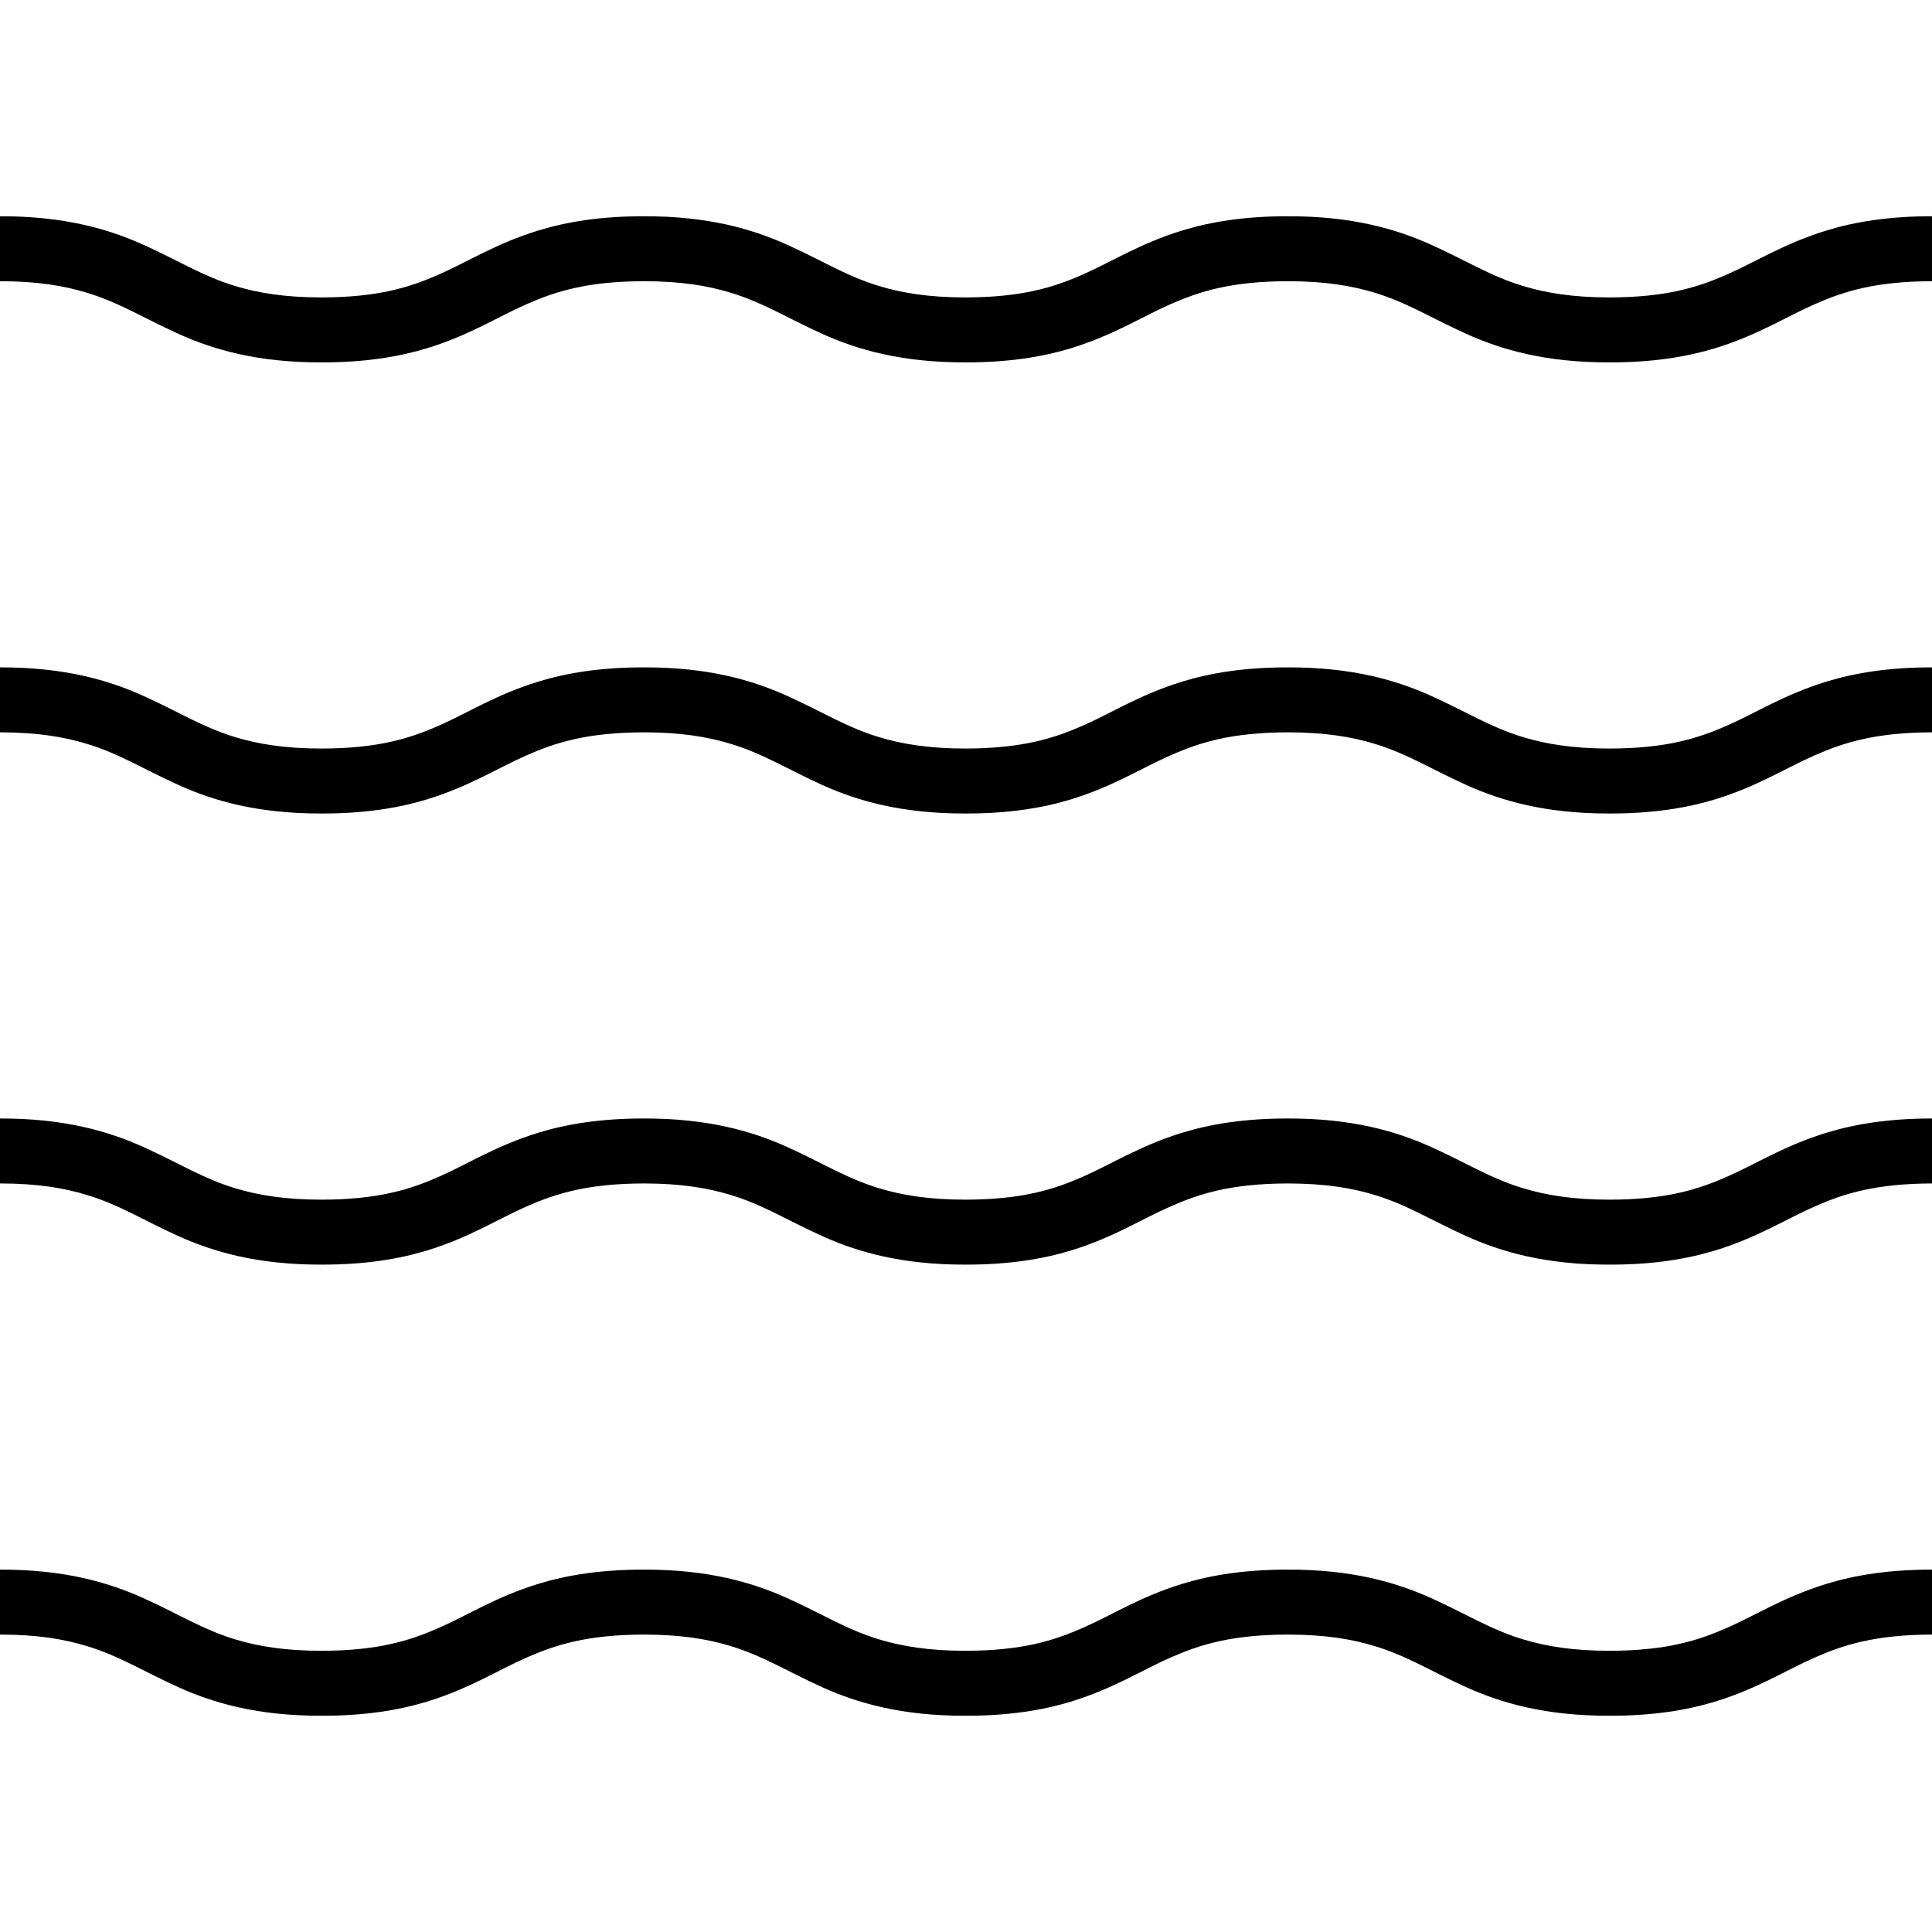
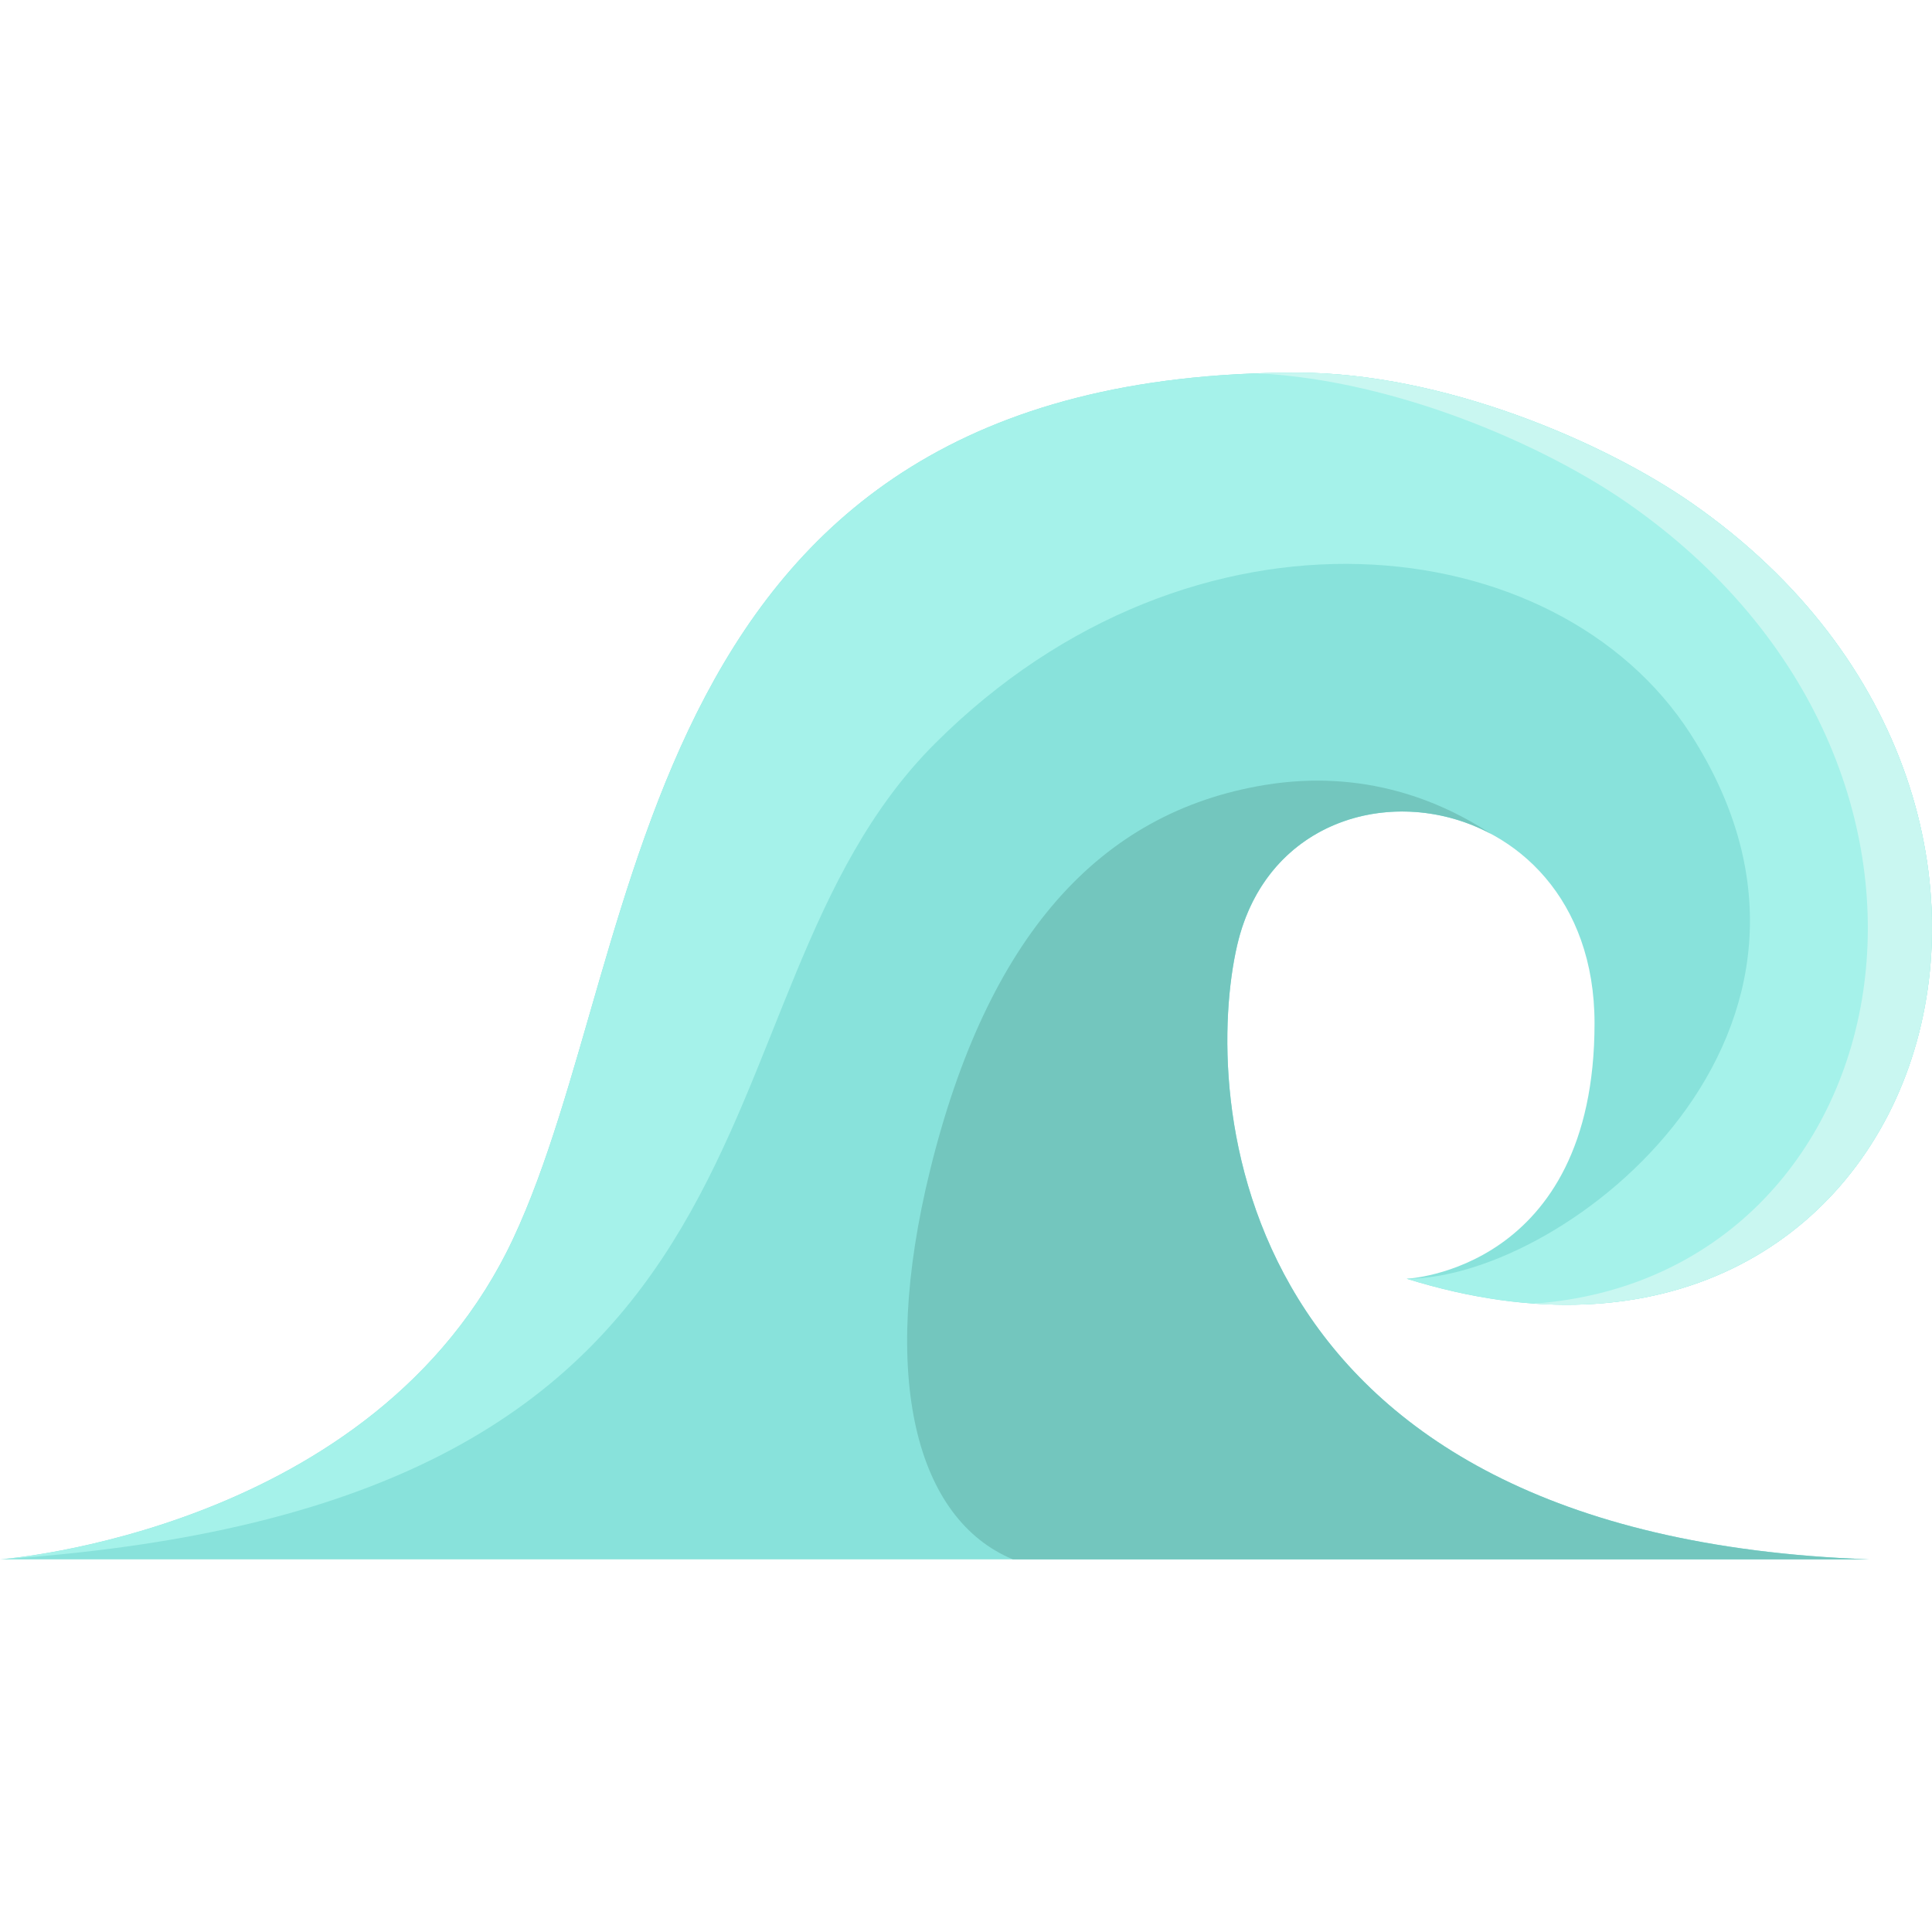
- <svg xmlns="http://www.w3.org/2000/svg" height="800px" width="800px" version="1.1" id="_x32_" viewBox="0 0 512 512" xml:space="preserve">
-   <style type="text/css">
- 	.st0{fill:#000000;}
- </style>
-   <g>
-     <path class="st0" d="M457.637,431.41c-7.751,3.404-16.051,6.017-31.013,6.066c-9.961,0-17.002-1.234-22.85-2.984   c-8.727-2.613-15.204-6.792-24.504-10.977c-9.251-4.162-20.963-7.598-38.022-7.55c-11.369-0.008-20.322,1.452-27.819,3.735   c-11.268,3.444-18.794,8.331-26.492,11.711c-7.747,3.404-16.043,6.017-30.996,6.066c-9.95,0-16.995-1.234-22.842-2.984   c-8.724-2.613-15.196-6.792-24.492-10.977c-9.243-4.162-20.963-7.598-38.005-7.55c-11.373-0.008-20.322,1.452-27.819,3.735   c-11.272,3.444-18.794,8.331-26.492,11.711c-7.752,3.404-16.047,6.017-30.997,6.066c-9.953,0-16.987-1.234-22.826-2.984   c-8.707-2.613-15.188-6.792-24.476-10.977c-9.247-4.162-20.947-7.598-37.99-7.55v17.212c9.949,0.008,16.994,1.226,22.826,2.992   c8.727,2.605,15.196,6.784,24.483,10.969c9.236,4.17,20.948,7.606,37.982,7.55c11.381,0.016,20.338-1.46,27.818-3.727   c11.28-3.444,18.794-8.348,26.5-11.719c7.76-3.404,16.047-6.017,30.989-6.066c9.961,0.008,17.002,1.226,22.842,2.992   c8.727,2.605,15.204,6.784,24.5,10.978c9.247,4.162,20.955,7.598,37.998,7.542c11.38,0.016,20.342-1.46,27.822-3.727   c11.276-3.444,18.793-8.348,26.5-11.719c7.756-3.404,16.043-6.017,30.985-6.066c9.969,0.008,17.011,1.226,22.867,2.992   c8.718,2.605,15.212,6.792,24.504,10.978c9.243,4.162,20.962,7.598,38.005,7.542c11.381,0.016,20.342-1.46,27.835-3.727   c11.284-3.444,18.802-8.339,26.521-11.719c7.759-3.404,16.05-6.017,31.02-6.066v-17.212c-11.389-0.008-20.349,1.452-27.835,3.735   C472.873,423.143,465.356,428.031,457.637,431.41z" />
-     <path class="st0" d="M457.637,311.859c-7.751,3.404-16.051,6.017-31.013,6.066c-9.961,0-17.002-1.234-22.85-2.984   c-8.727-2.613-15.204-6.792-24.504-10.978c-9.251-4.162-20.963-7.599-38.022-7.55c-11.369-0.008-20.322,1.452-27.819,3.735   c-11.268,3.444-18.794,8.331-26.492,11.711c-7.747,3.404-16.043,6.017-30.996,6.066c-9.95,0-16.995-1.234-22.842-2.984   c-8.724-2.613-15.196-6.792-24.492-10.978c-9.243-4.162-20.963-7.599-38.005-7.55c-11.373-0.008-20.322,1.452-27.819,3.735   c-11.272,3.444-18.794,8.331-26.492,11.711c-7.752,3.404-16.047,6.017-30.997,6.066c-9.953,0-16.987-1.234-22.826-2.984   c-8.707-2.613-15.188-6.792-24.476-10.978c-9.247-4.162-20.947-7.599-37.99-7.55v17.212c9.949,0.008,16.994,1.226,22.826,2.992   c8.727,2.605,15.196,6.784,24.483,10.97c9.236,4.17,20.948,7.606,37.982,7.55c11.381,0.016,20.338-1.46,27.818-3.726   c11.28-3.444,18.794-8.348,26.5-11.719c7.76-3.404,16.047-6.018,30.989-6.066c9.961,0.008,17.002,1.226,22.842,2.992   c8.727,2.605,15.204,6.784,24.5,10.978c9.247,4.162,20.955,7.598,37.998,7.542c11.38,0.016,20.342-1.46,27.822-3.726   c11.276-3.444,18.793-8.348,26.5-11.719c7.756-3.404,16.043-6.018,30.985-6.066c9.969,0.008,17.011,1.226,22.867,2.992   c8.718,2.605,15.212,6.792,24.504,10.978c9.243,4.162,20.962,7.598,38.005,7.542c11.381,0.016,20.342-1.46,27.835-3.726   c11.284-3.444,18.802-8.34,26.521-11.719c7.759-3.404,16.05-6.018,31.02-6.066v-17.212c-11.389-0.008-20.349,1.452-27.835,3.735   C472.873,303.592,465.356,308.479,457.637,311.859z" />
-     <path class="st0" d="M457.637,192.308c-7.751,3.404-16.051,6.017-31.013,6.066c-9.961,0-17.002-1.234-22.85-2.984   c-8.727-2.613-15.204-6.792-24.504-10.978c-9.251-4.163-20.963-7.598-38.022-7.55c-11.369-0.008-20.322,1.452-27.819,3.734   c-11.268,3.444-18.794,8.332-26.492,11.712c-7.747,3.404-16.043,6.017-30.996,6.066c-9.95,0-16.995-1.234-22.842-2.984   c-8.724-2.613-15.196-6.792-24.492-10.978c-9.243-4.163-20.963-7.598-38.005-7.55c-11.373-0.008-20.322,1.452-27.819,3.734   c-11.272,3.444-18.794,8.332-26.492,11.712c-7.752,3.404-16.047,6.017-30.997,6.066c-9.953,0-16.987-1.234-22.826-2.984   c-8.707-2.613-15.188-6.792-24.476-10.978c-9.247-4.163-20.947-7.598-37.99-7.55v17.213c9.949,0.008,16.994,1.226,22.826,2.992   c8.727,2.605,15.196,6.783,24.483,10.969c9.236,4.17,20.948,7.606,37.982,7.55c11.381,0.016,20.338-1.46,27.818-3.727   c11.28-3.444,18.794-8.348,26.5-11.719c7.76-3.404,16.047-6.018,30.989-6.066c9.961,0.008,17.002,1.226,22.842,2.992   c8.727,2.605,15.204,6.783,24.5,10.978c9.247,4.162,20.955,7.598,37.998,7.542c11.38,0.016,20.342-1.46,27.822-3.727   c11.276-3.444,18.793-8.348,26.5-11.719c7.756-3.404,16.043-6.018,30.985-6.066c9.969,0.008,17.011,1.226,22.867,2.992   c8.718,2.605,15.212,6.791,24.504,10.978c9.243,4.162,20.962,7.598,38.005,7.542c11.381,0.016,20.342-1.46,27.835-3.727   c11.284-3.444,18.802-8.34,26.521-11.719c7.759-3.404,16.05-6.018,31.02-6.066v-17.213c-11.389-0.008-20.349,1.452-27.835,3.734   C472.873,184.041,465.356,188.929,457.637,192.308z" />
-     <path class="st0" d="M484.165,61.045c-11.292,3.444-18.809,8.332-26.528,11.712c-7.751,3.404-16.051,6.017-31.013,6.066   c-9.961,0-17.002-1.234-22.85-2.985c-8.727-2.613-15.204-6.791-24.504-10.978c-9.251-4.162-20.963-7.598-38.022-7.549   c-11.369-0.008-20.322,1.452-27.819,3.734c-11.268,3.444-18.794,8.332-26.492,11.712c-7.747,3.404-16.043,6.017-30.996,6.066   c-9.95,0-16.995-1.234-22.842-2.985c-8.724-2.613-15.196-6.791-24.492-10.978c-9.243-4.162-20.963-7.598-38.005-7.549   c-11.373-0.008-20.322,1.452-27.819,3.734c-11.272,3.444-18.794,8.332-26.492,11.712c-7.752,3.404-16.047,6.017-30.997,6.066   c-9.953,0-16.987-1.234-22.826-2.985c-8.707-2.613-15.188-6.791-24.476-10.978C28.743,60.699,17.043,57.263,0,57.311v17.212   c9.949,0.008,16.994,1.226,22.826,2.992c8.727,2.605,15.196,6.784,24.483,10.969c9.236,4.17,20.948,7.606,37.982,7.55   c11.381,0.016,20.338-1.46,27.818-3.727c11.28-3.444,18.794-8.348,26.5-11.72c7.76-3.404,16.047-6.017,30.989-6.065   c9.961,0.008,17.002,1.226,22.842,2.992c8.727,2.605,15.204,6.784,24.5,10.978c9.247,4.162,20.955,7.598,37.998,7.542   c11.38,0.016,20.342-1.46,27.822-3.727c11.276-3.444,18.793-8.348,26.5-11.72c7.756-3.404,16.043-6.017,30.985-6.065   c9.969,0.008,17.011,1.226,22.867,2.992c8.718,2.605,15.212,6.791,24.504,10.978c9.243,4.162,20.962,7.598,38.005,7.542   c11.381,0.016,20.342-1.46,27.835-3.727c11.284-3.444,18.802-8.34,26.521-11.72c7.759-3.404,16.05-6.017,31.02-6.065V57.311   C500.611,57.303,491.651,58.763,484.165,61.045z" />
-   </g>
+ <svg xmlns="http://www.w3.org/2000/svg" height="800px" width="800px" version="1.1" id="Layer_1" viewBox="0 0 512 512" xml:space="preserve">
+   <path style="fill:#88E2DB;" d="M0,413.249c0,0,99.571-7.286,135.999-84.999S166.356,98.751,343.641,98.751  c38.871,0,81.438,18.386,104.731,34.602c116.875,81.362,61.625,248.326-75.589,205.523c0,0,49.786-2.125,49.786-67.697  s-82.091-75.285-94.714-20.643c-8.992,38.927-3.643,156.643,167.571,162.713" />
+   <path style="fill:#A5F2EA;" d="M372.784,338.875c42.5,0,125.678-65.875,75.213-144.378c-35.287-54.897-131.676-65.997-200.283,2.61  c-68.535,68.535-28.014,201.304-247.07,216.094c8.549-0.789,100.639-10.88,135.356-84.951  c36.429-77.714,30.357-229.499,207.642-229.499c38.869,0,81.43,18.384,104.731,34.607  C565.247,214.715,509.998,381.679,372.784,338.875z" />
+   <path style="fill:#C9F7F1;" d="M406.626,345.468c98.15-7.286,125.848-141.731,24.747-212.111  c-21.967-15.288-61.03-32.494-97.992-34.425c3.351-0.122,6.775-0.182,10.261-0.182c38.869,0,81.43,18.384,104.731,34.607  C555.096,207.648,518.304,353.313,406.626,345.468z" />
+   <path style="fill:#73C6BE;" d="M495.426,413.249H268.433c-25.498-10.585-35.582-47.794-21.933-103.214  c15.166-61.576,44.686-94.762,88.642-101.999c26.411-4.347,46.895,4.299,59.973,12.945c-25.087-13.418-59.464-4.238-67.259,29.556  C318.858,289.466,324.212,407.178,495.426,413.249z" />
</svg>
